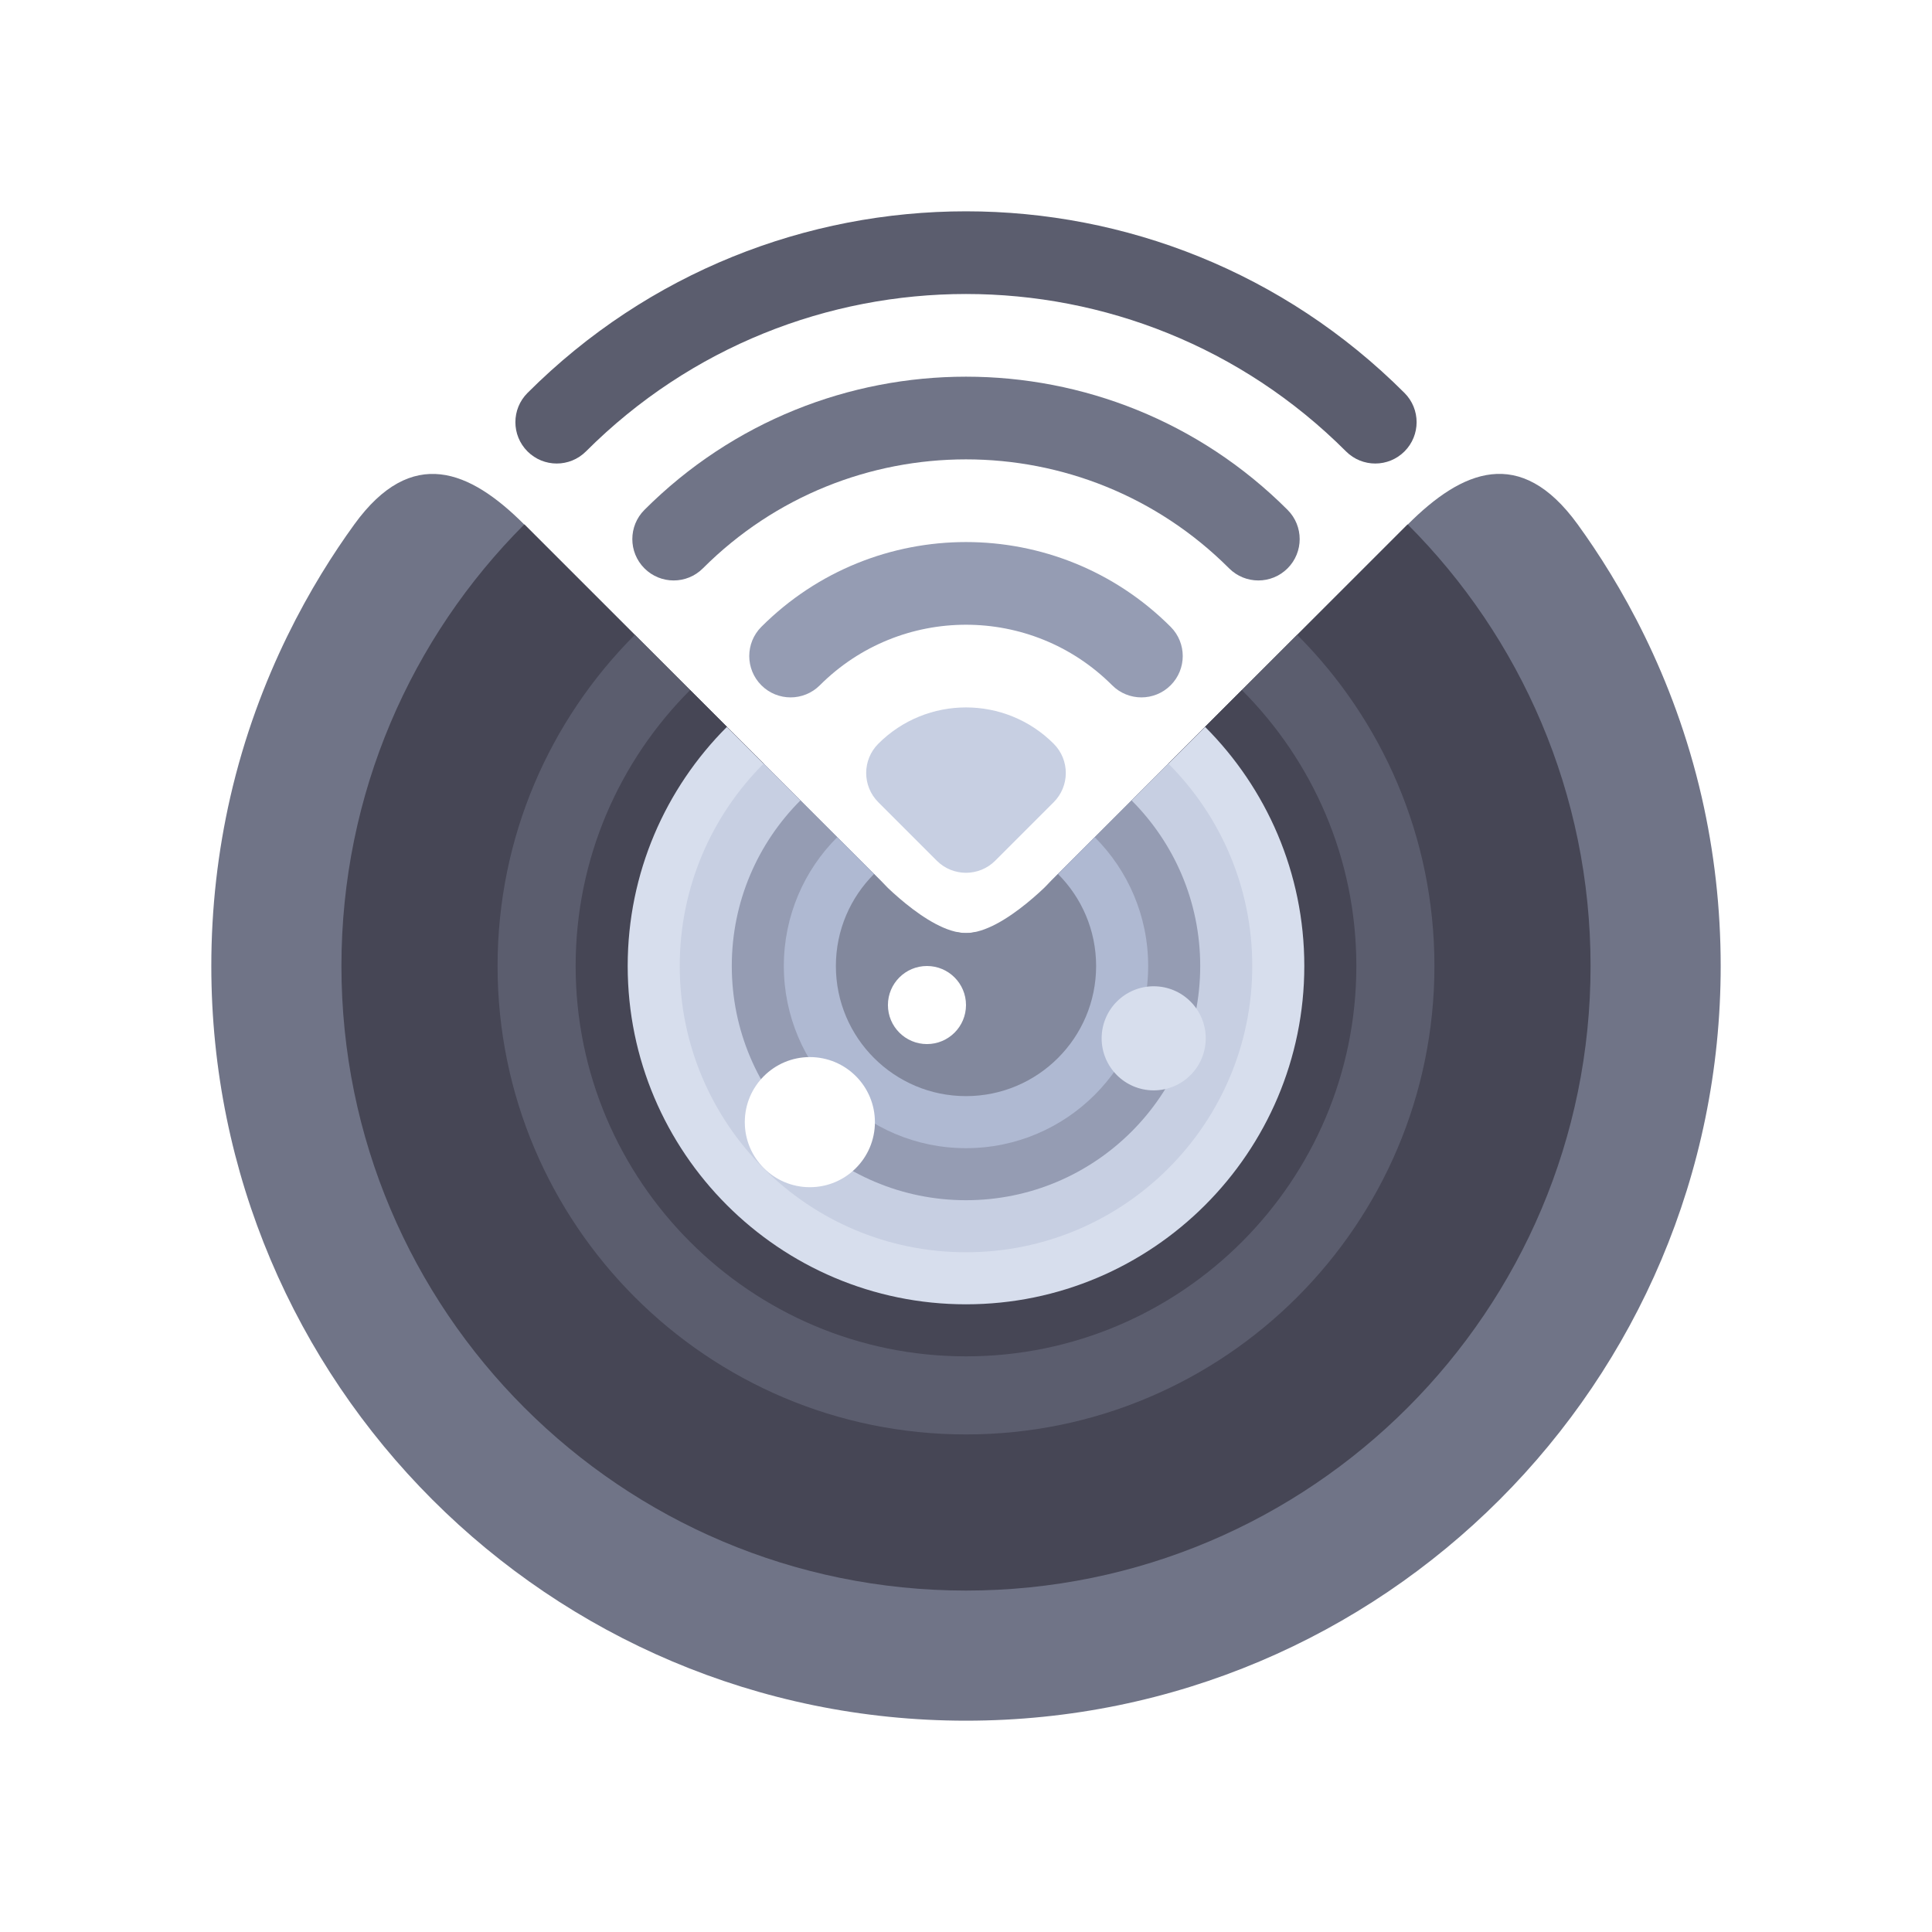
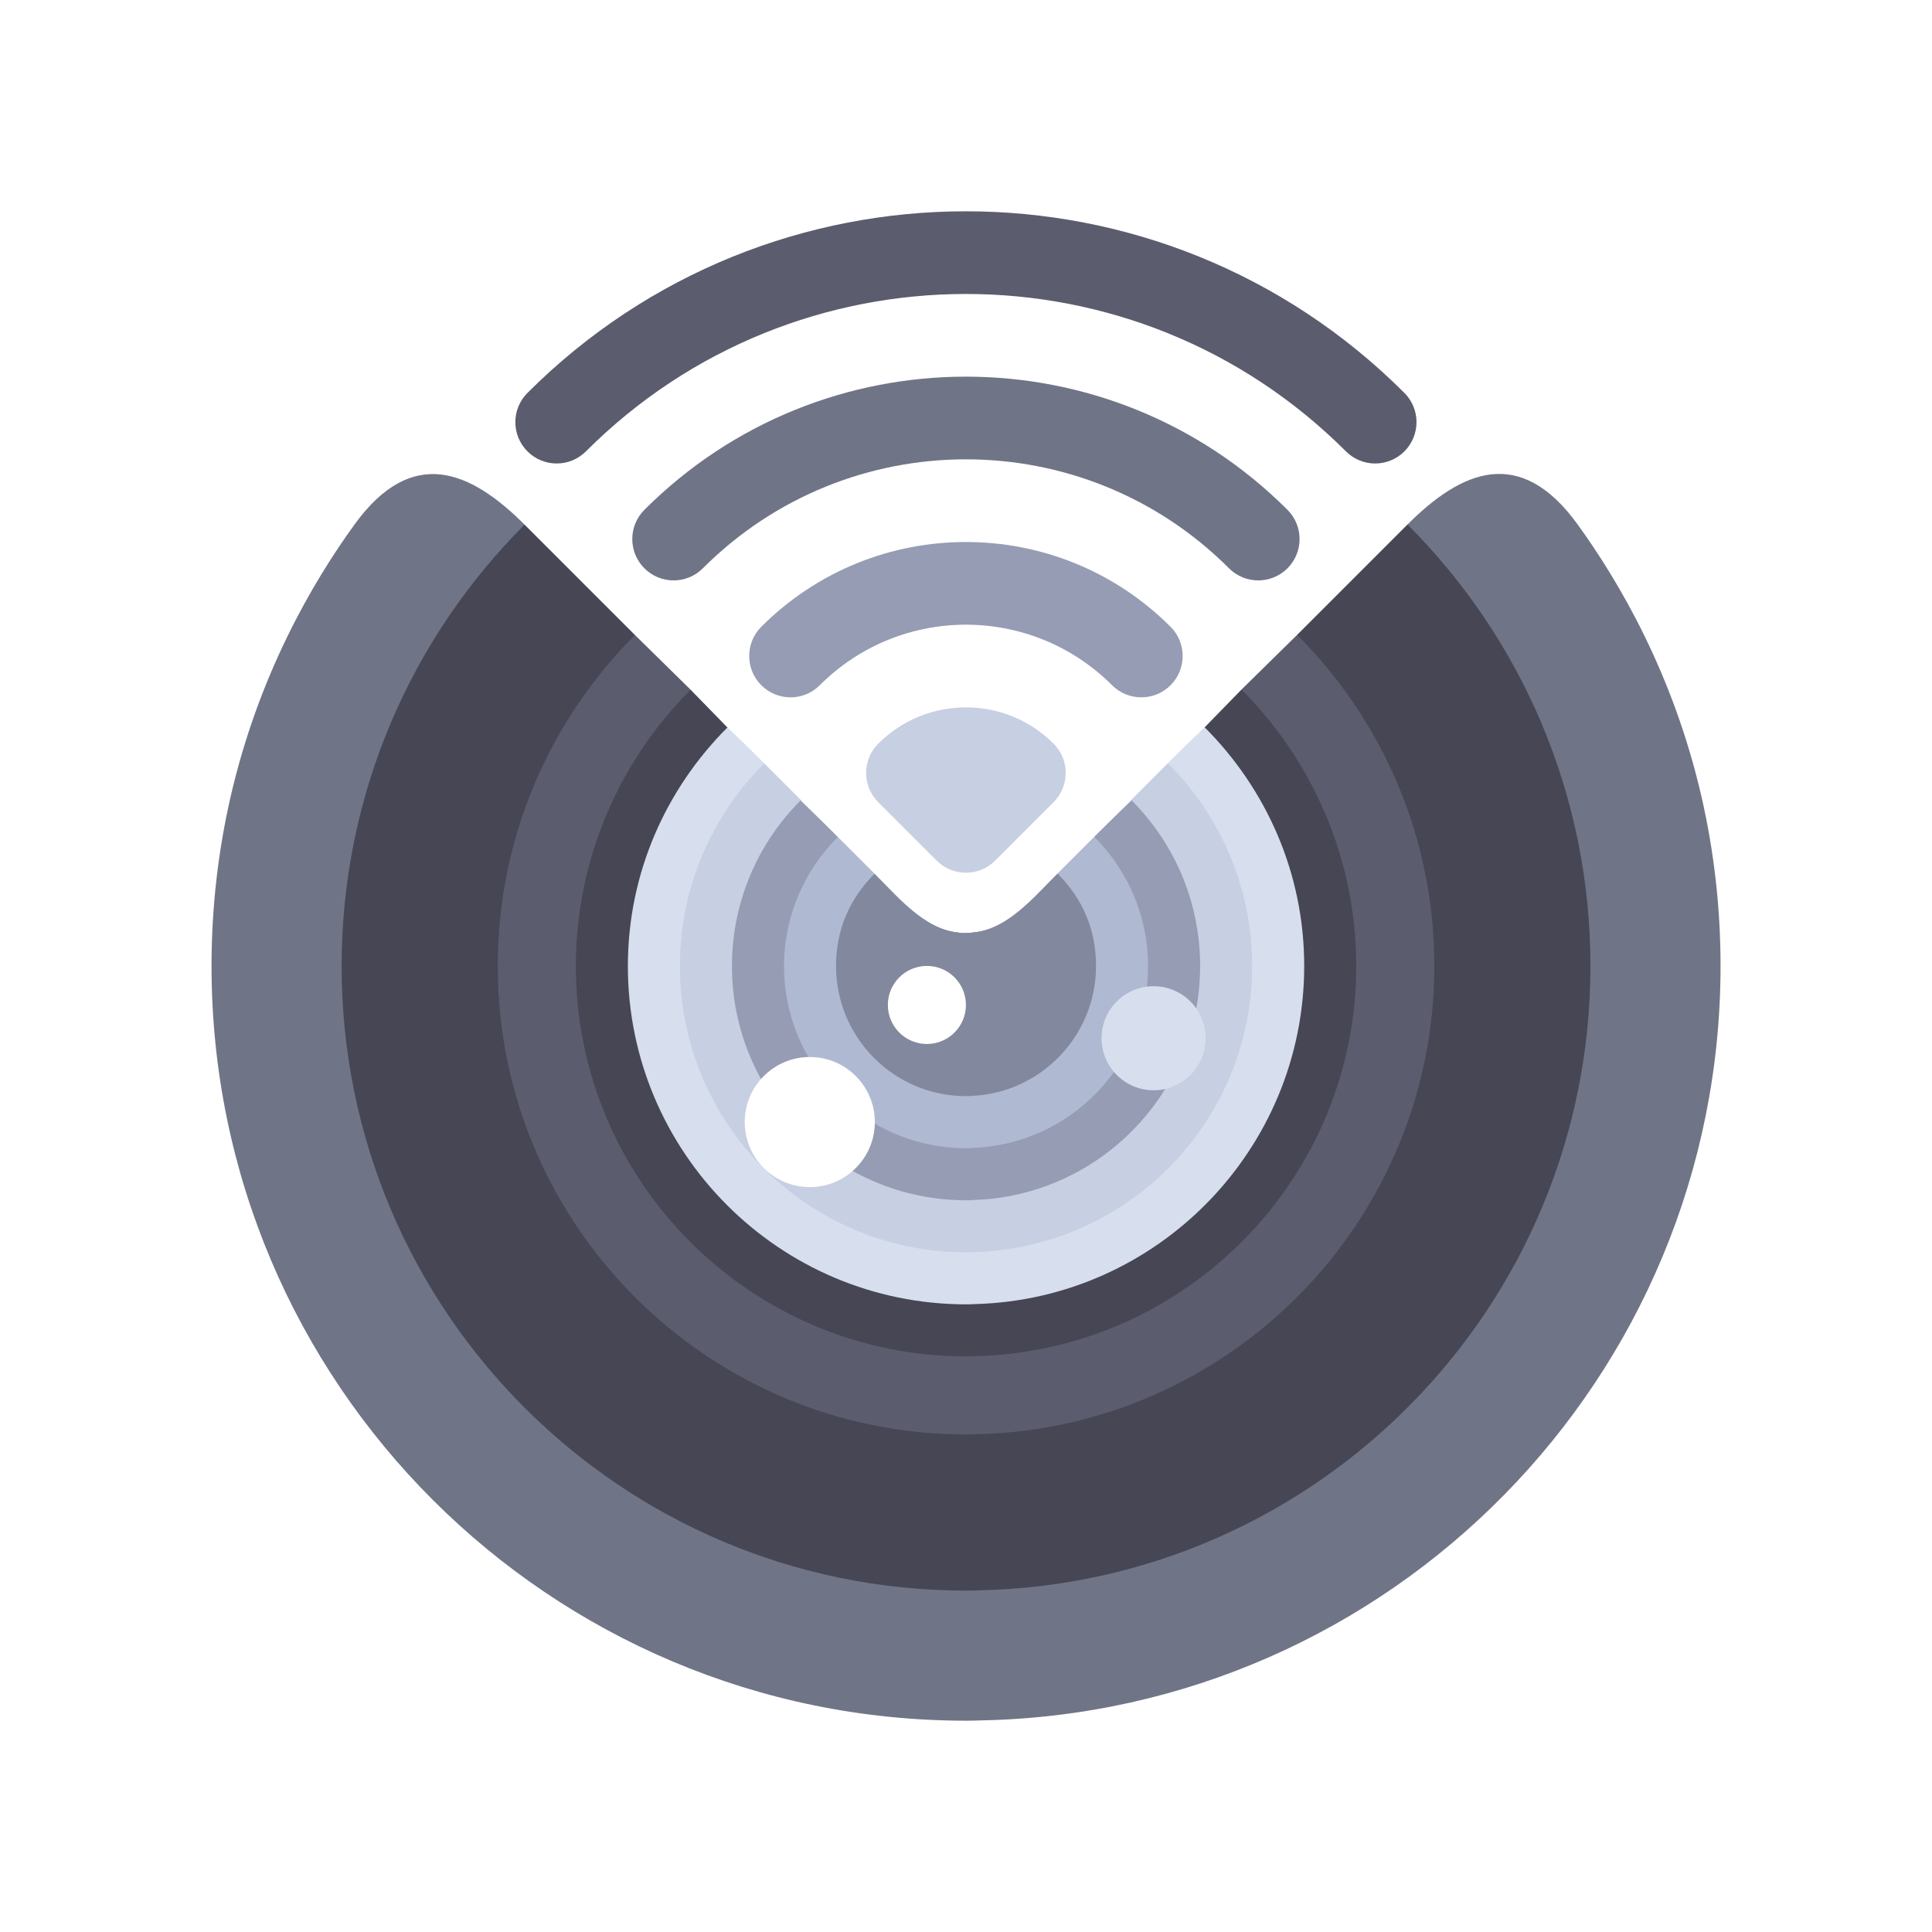
<svg xmlns="http://www.w3.org/2000/svg" width="100%" height="100%" viewBox="0 0 1024 1024" version="1.1" xml:space="preserve" style="fill-rule:evenodd;clip-rule:evenodd;stroke-linejoin:round;stroke-miterlimit:2;">
  <rect x="0" y="0" width="1024" height="1024" style="fill:#fff;" />
  <g id="Layer1">
-     <path d="M277.788,277.923c22.417,22.417 163.039,162.904 185.456,185.321c22.417,22.417 22.91,31.28 48.752,31.28c25.892,0 30.452,-12.972 48.76,-31.28c22.405,-22.405 163.051,-162.916 185.456,-185.321c28.622,-28.622 59.472,-42.102 89.981,0c22.157,30.577 50.819,79.486 65.753,144.564c6.579,28.778 10.054,58.74 10.054,89.513c0,220.914 -179.086,400 -400,400c-220.914,0 -400,-179.086 -400,-400c0,-30.773 3.475,-60.735 10.054,-89.513c14.934,-65.078 43.596,-113.987 65.753,-144.564c30.468,-42.045 61.359,-28.622 89.981,0Z" style="fill:#707487;" />
-     <path d="M746.077,277.923c59.905,59.906 96.957,142.665 96.957,234.077c0,182.826 -148.208,331.034 -331.034,331.034c-182.826,0 -331.034,-148.208 -331.034,-331.034c0,-91.412 37.052,-174.171 96.957,-234.077c0,0 161.36,161.36 185.321,185.321c15.892,24.15 36.56,31.28 48.756,31.28c13.473,0 35.185,-8.054 48.756,-31.28c14.191,-14.191 185.321,-185.321 185.321,-185.321Z" style="fill:#464655;" />
-     <path d="M687.523,336.477c44.941,44.94 72.753,107.009 72.753,175.523c0,137.027 -111.249,248.276 -248.276,248.276c-137.027,0 -248.276,-111.249 -248.276,-248.276c0,-68.514 27.812,-130.583 72.753,-175.523c0,0 98.133,98.133 126.767,126.767c19.862,19.862 22.989,31.28 48.756,31.28c26.161,0 28.582,-11.106 48.756,-31.28c22.734,-22.734 126.767,-126.767 126.767,-126.767Z" style="fill:#5b5d6e;" />
-     <path d="M658.232,365.768c37.463,37.463 60.665,89.187 60.665,146.232c0,114.09 -92.807,206.897 -206.897,206.897c-114.09,0 -206.897,-92.807 -206.897,-206.897c0,-57.045 23.202,-108.769 60.665,-146.232c0,0 70.177,70.177 97.476,97.476c20.248,20.248 22.651,31.28 48.752,31.28c25.881,0 28.68,-11.2 48.76,-31.28c21.567,-21.567 97.476,-97.476 97.476,-97.476Z" style="fill:#464655;" />
-     <path d="M691.31,512c-0,98.869 -80.441,179.31 -179.31,179.31c-98.869,0 -179.31,-80.441 -179.31,-179.31c-0,-49.434 20.11,-94.262 52.579,-126.731c-0,0 54.995,54.995 77.975,77.975c19.376,19.376 23.05,31.28 48.752,31.28c26.089,-0 29.135,-11.655 48.76,-31.28c23.387,-23.387 77.975,-77.975 77.975,-77.975c32.469,32.469 52.579,77.297 52.579,126.731Z" style="fill:#d7deed;" />
-     <path d="M619.264,404.736c27.464,27.464 44.46,65.395 44.46,107.264c0,83.739 -67.985,151.724 -151.724,151.724c-83.739,0 -151.724,-67.985 -151.724,-151.724c0,-41.869 16.996,-79.8 44.46,-107.264c0,0 40.896,40.896 58.508,58.508c17.612,17.612 24.352,31.28 48.756,31.28c25.467,0 30.643,-13.167 48.756,-31.28c20.918,-20.918 58.508,-58.508 58.508,-58.508Z" style="fill:#c7cfe2;" />
-     <path d="M599.762,424.238c22.47,22.471 36.376,53.505 36.376,87.762c-0,68.514 -55.624,124.138 -124.138,124.138c-68.514,0 -124.138,-55.624 -124.138,-124.138c-0,-34.257 13.906,-65.291 36.376,-87.762c-0,0 29.067,29.067 39.006,39.006c14.806,14.806 23.296,31.28 48.752,31.28c26.832,0 34.12,-16.64 48.76,-31.28c7.325,-7.325 39.006,-39.006 39.006,-39.006Z" style="fill:#959cb3;" />
-     <path d="M580.259,443.741c17.477,17.477 28.293,41.615 28.293,68.259c0,53.288 -43.264,96.552 -96.552,96.552c-53.288,0 -96.552,-43.264 -96.552,-96.552c0,-26.644 10.816,-50.782 28.293,-68.259l19.503,19.503c10.388,10.388 21.258,31.28 48.756,31.28c27.5,0 37.317,-19.841 48.756,-31.28l19.503,-19.503Z" style="fill:#afb9d2;" />
-     <path d="M560.756,463.244c12.484,12.483 20.21,29.724 20.21,48.756c0,38.063 -30.903,68.966 -68.966,68.966c-38.063,0 -68.966,-30.903 -68.966,-68.966c0,-19.032 7.726,-36.273 20.21,-48.756c0,0 28.428,31.28 48.756,31.28c20.328,0 48.756,-31.28 48.756,-31.28Z" style="fill:#82889d;" />
-     <circle cx="611.478" cy="550.333" r="27.586" style="fill:#d7deed;" />
-     <circle cx="491.31" cy="532.69" r="20.69" style="fill:#fff;" />
-     <circle cx="429.241" cy="594.759" r="34.483" style="fill:#fff;" />
+     <path d="M512,494.561c0.027,-0.051 0.041,-0.077 0.041,-0.077c25.815,-0.029 30.389,-12.915 48.675,-31.201l0.12,0.12l185.164,-184.403l-0,-1c28.619,-28.62 59.621,-42.199 90.127,-0.1c22.155,30.574 50.815,79.479 65.748,144.552c6.579,28.776 10.053,58.736 10.053,89.506c0,218.323 -174.923,395.791 -392.265,399.897c-2.193,0.094 -4.434,0.144 -6.722,0.148l-0.859,0.002c-220.897,0 -399.969,-179.073 -399.969,-399.97c0,-30.77 3.474,-60.73 10.053,-89.506c14.933,-65.073 43.593,-113.978 65.748,-144.552c30.506,-42.099 61.508,-28.52 90.127,0.1l0,1l185.164,184.403l0.12,-0.12c18.286,18.286 22.86,31.172 48.675,31.201Z" style="fill:#707487;" />
+     <path d="M512,494.561c0.027,-0.051 0.041,-0.077 0.041,-0.077c13.476,-0.018 35.12,-8.002 48.675,-31.201l0.12,0.12l126.666,-125.915l-0.003,-0.989l58.501,-58.499c59.9,59.902 96.968,142.553 96.968,233.958c0,180.487 -144.451,327.234 -324.05,330.937c-1.974,0.093 -3.994,0.143 -6.061,0.147l-0.775,0.002c-182.812,0 -331.009,-148.197 -331.009,-331.009c0,-91.405 37.068,-174.056 96.968,-233.958l58.501,58.499l-0.003,0.99l126.666,125.914l0.12,-0.12c13.555,23.199 35.199,31.183 48.675,31.201Z" style="fill:#464655;" />
+     <path d="M512,494.562c0.027,-0.052 0.041,-0.078 0.041,-0.078c26.074,-0.026 28.526,-11.051 48.675,-31.2l0.12,0.12c15.051,-15.048 64.699,-64.44 97.163,-96.904l0.001,-1.001l29.499,-29c44.938,44.936 72.718,106.953 72.718,175.462c0,135.032 -108.042,245.028 -242.321,248.185c-1.674,0.092 -3.394,0.141 -5.159,0.145c-0.218,0.002 -0.438,0.002 -0.657,0.002c-137.016,0 -248.256,-111.239 -248.256,-248.255c0,-68.509 27.78,-130.526 72.718,-175.462l29.499,29l0.001,1.002c32.464,32.464 82.112,81.855 97.163,96.903l0.12,-0.12c20.149,20.149 22.601,31.175 48.675,31.201Z" style="fill:#5b5d6e;" />
+     <path d="M512,494.562c0.027,-0.052 0.041,-0.078 0.041,-0.078c25.775,-0.032 28.625,-11.152 48.675,-31.201l0.12,0.12c14.026,-14.004 66.99,-65.872 77.664,-76.91l-0.001,-0.994l19.501,-20c37.46,37.461 60.84,89.419 60.84,146.459c0,112.287 -89.904,203.956 -201.514,206.812c-1.505,0.091 -3.054,0.14 -4.648,0.144l-0.596,0.002c-114.081,0 -206.881,-92.8 -206.881,-206.881c0,-57.04 23.38,-108.998 60.84,-146.459l19.501,20l-0.001,0.995c10.674,11.038 63.638,62.905 77.664,76.909l0.12,-0.12c20.05,20.049 22.9,31.17 48.675,31.202Z" style="fill:#464655;" />
+     <path d="M512,494.562c0.027,-0.052 0.041,-0.078 0.041,-0.078c25.981,-0.034 29.081,-11.607 48.676,-31.201l0.12,0.12c14.35,-14.35 40.181,-39.852 58.162,-57.904l0,-1c11.331,-11.375 19.5,-19 19.5,-19c32.466,32.466 52.758,77.029 52.758,126.459c-0,97.209 -77.767,176.6 -174.352,179.229c-1.382,0.09 -2.808,0.138 -4.277,0.142c-0.182,0.002 -0.365,0.002 -0.548,0.002c-98.861,0 -179.296,-80.434 -179.296,-179.296c0,-49.43 20.292,-93.993 52.758,-126.459c-0,0 8.169,7.626 19.5,19.001l-0,0.999c17.981,18.052 43.812,43.554 58.162,57.904l0.12,-0.12c19.595,19.594 22.695,31.168 48.676,31.202Z" style="fill:#d7deed;" />
+     <path d="M512.001,494.563c0.026,-0.053 0.04,-0.079 0.04,-0.079c25.371,-0.037 30.589,-13.114 48.675,-31.2l0.12,0.121c11.019,-11.019 26.36,-26.09 38.664,-38.405l0,-1c11.049,-11.058 19.5,-19.5 19.5,-19.5c27.462,27.462 44.673,65.595 44.673,107.461c0,82.229 -65.561,149.266 -147.218,151.647c-1.25,0.089 -2.543,0.136 -3.878,0.14l-0.497,0.002c-83.732,0 -151.712,-67.98 -151.712,-151.712c0,-41.866 17.211,-79.999 44.673,-107.461c0,0 8.451,8.442 19.5,19.5l0,1c12.304,12.315 27.645,27.386 38.664,38.405l0.12,-0.121c18.086,18.086 23.304,31.163 48.675,31.2c0,0 0,0.001 0.001,0.002Z" style="fill:#c7cfe2;" />
+     <path d="M512.001,494.563c0.026,-0.052 0.039,-0.079 0.04,-0.079c26.724,-0.053 34.06,-16.585 48.675,-31.2l0.121,0.12c3.316,-3.314 11.217,-10.952 19.158,-18.902l-0.001,-0.987c9.885,-9.896 19.72,-19.348 19.72,-19.348c22.468,22.47 36.375,53.54 36.375,87.794c0,67.172 -53.469,121.952 -120.132,124.065c-1.105,0.088 -2.25,0.134 -3.436,0.138c-0.146,0.002 -0.293,0.002 -0.441,0.002c-68.509,0 -124.128,-55.619 -124.128,-124.128c0,-34.254 13.907,-65.324 36.375,-87.794c0,0 9.835,9.452 19.72,19.348l-0.001,0.988c7.941,7.95 15.842,15.587 19.158,18.901l0.121,-0.12c14.615,14.615 21.951,31.147 48.675,31.2c0,0 0,0.001 0.001,0.002Z" style="fill:#959cb3;" />
+     <path d="M512.002,494.564c0.025,-0.053 0.038,-0.08 0.039,-0.08c27.332,-0.068 37.072,-19.063 48.459,-30.492l0.002,-0.987l19.492,-19.49c17.475,17.476 28.512,41.802 28.512,68.443c0,52.133 -41.412,94.672 -93.107,96.485c-0.942,0.086 -1.922,0.132 -2.941,0.135l-0.378,0.002c-53.284,0 -96.545,-43.261 -96.545,-96.545c0,-26.641 11.037,-50.967 28.512,-68.443l19.492,19.491l0.002,0.987c11.387,11.429 21.127,30.423 48.459,30.491c0,0 0.001,0.001 0.002,0.003Z" style="fill:#afb9d2;" />
+     <path d="M512.003,494.566c0.024,-0.054 0.037,-0.082 0.038,-0.082c20.26,-0.068 34.117,-17.135 48.461,-31.479c13.457,13.457 20.418,29.923 20.418,48.953c-0,37.125 -29.399,67.437 -66.166,68.905c-0.753,0.083 -1.542,0.128 -2.366,0.131c-0.102,0.002 -0.204,0.002 -0.306,0.002c-38.061,0 -68.961,-30.9 -68.961,-68.961c0,-19.03 6.961,-35.495 20.418,-48.952c14.344,14.344 28.201,31.41 48.461,31.478c0,0 0.001,0.002 0.003,0.005Z" style="fill:#82889d;" />
+     <circle cx="611.431" cy="550.289" r="27.584" style="fill:#d7deed;" />
+     <circle cx="491.27" cy="532.648" r="20.688" style="fill:#fff;" />
+     <circle cx="429.206" cy="594.712" r="34.48" style="fill:#fff;" />
  </g>
  <g id="Layer2">
-     <path d="M310.574,239.258c-8.557,8.556 -22.431,8.556 -30.988,0c-8.557,-8.557 -8.557,-22.432 0,-30.989c128.359,-128.359 336.469,-128.359 464.829,0c8.556,8.557 8.556,22.432 0,30.989c-8.557,8.556 -22.432,8.556 -30.989,0c-111.244,-111.244 -291.607,-111.244 -402.852,0Z" style="fill:#5b5d6e;" />
-     <path d="M372.551,301.234c-8.557,8.559 -22.431,8.559 -30.988,0c-8.557,-8.557 -8.557,-22.431 0,-30.988c94.13,-94.129 246.744,-94.129 340.875,0c8.557,8.557 8.557,22.431 0,30.988c-8.559,8.559 -22.432,8.559 -30.988,0c-77.017,-77.015 -201.883,-77.015 -278.899,0Z" style="fill:#707487;" />
-     <path d="M434.529,363.213c-8.558,8.557 -22.432,8.557 -30.989,0c-8.557,-8.559 -8.557,-22.432 0,-30.988c59.901,-59.902 157.02,-59.902 216.919,0c8.559,8.556 8.559,22.429 0,30.988c-8.556,8.557 -22.429,8.557 -30.988,0c-42.786,-42.788 -112.156,-42.788 -154.942,0Z" style="fill:#959cb3;" />
-     <path d="M465.513,394.201c25.673,-25.672 67.295,-25.672 92.965,0c8.559,8.557 8.559,22.432 -0,30.988l-30.988,30.989c-8.557,8.556 -22.432,8.556 -30.988,0l-30.989,-30.989c-8.557,-8.556 -8.557,-22.431 0,-30.988Z" style="fill:#c7cfe2;" />
+     <path d="M310.55,239.239c-8.556,8.556 -22.429,8.556 -30.985,0c-8.557,-8.556 -8.557,-22.43 0,-30.986c128.349,-128.349 336.441,-128.349 464.793,0c8.555,8.556 8.555,22.43 0,30.986c-8.556,8.556 -22.43,8.556 -30.987,0c-111.235,-111.235 -291.584,-111.235 -402.82,0l-0.001,0Z" style="fill:#5b5d6e;" />
+     <path d="M372.523,301.21c-8.556,8.558 -22.429,8.558 -30.986,0c-8.556,-8.556 -8.556,-22.429 0,-30.986c94.123,-94.121 246.725,-94.121 340.848,0c8.556,8.557 8.556,22.43 0,30.986c-8.558,8.558 -22.43,8.558 -30.986,0c-77.011,-77.009 -201.867,-77.009 -278.877,0l0.001,0Z" style="fill:#707487;" />
+     <path d="M434.496,363.185c-8.558,8.557 -22.431,8.557 -30.987,0c-8.556,-8.558 -8.556,-22.43 0,-30.985c59.896,-59.898 157.008,-59.898 216.902,0c8.558,8.555 8.558,22.427 0,30.985c-8.555,8.557 -22.427,8.557 -30.986,0c-42.782,-42.785 -112.147,-42.785 -154.929,0Z" style="fill:#959cb3;" />
+     <path d="M465.477,394.169c25.671,-25.67 67.29,-25.67 92.958,0c8.558,8.556 8.558,22.431 -0,30.986l-30.986,30.986c-8.556,8.556 -22.43,8.556 -30.985,0l-30.987,-30.986c-8.556,-8.555 -8.556,-22.43 -0,-30.986Z" style="fill:#c7cfe2;" />
  </g>
</svg>
